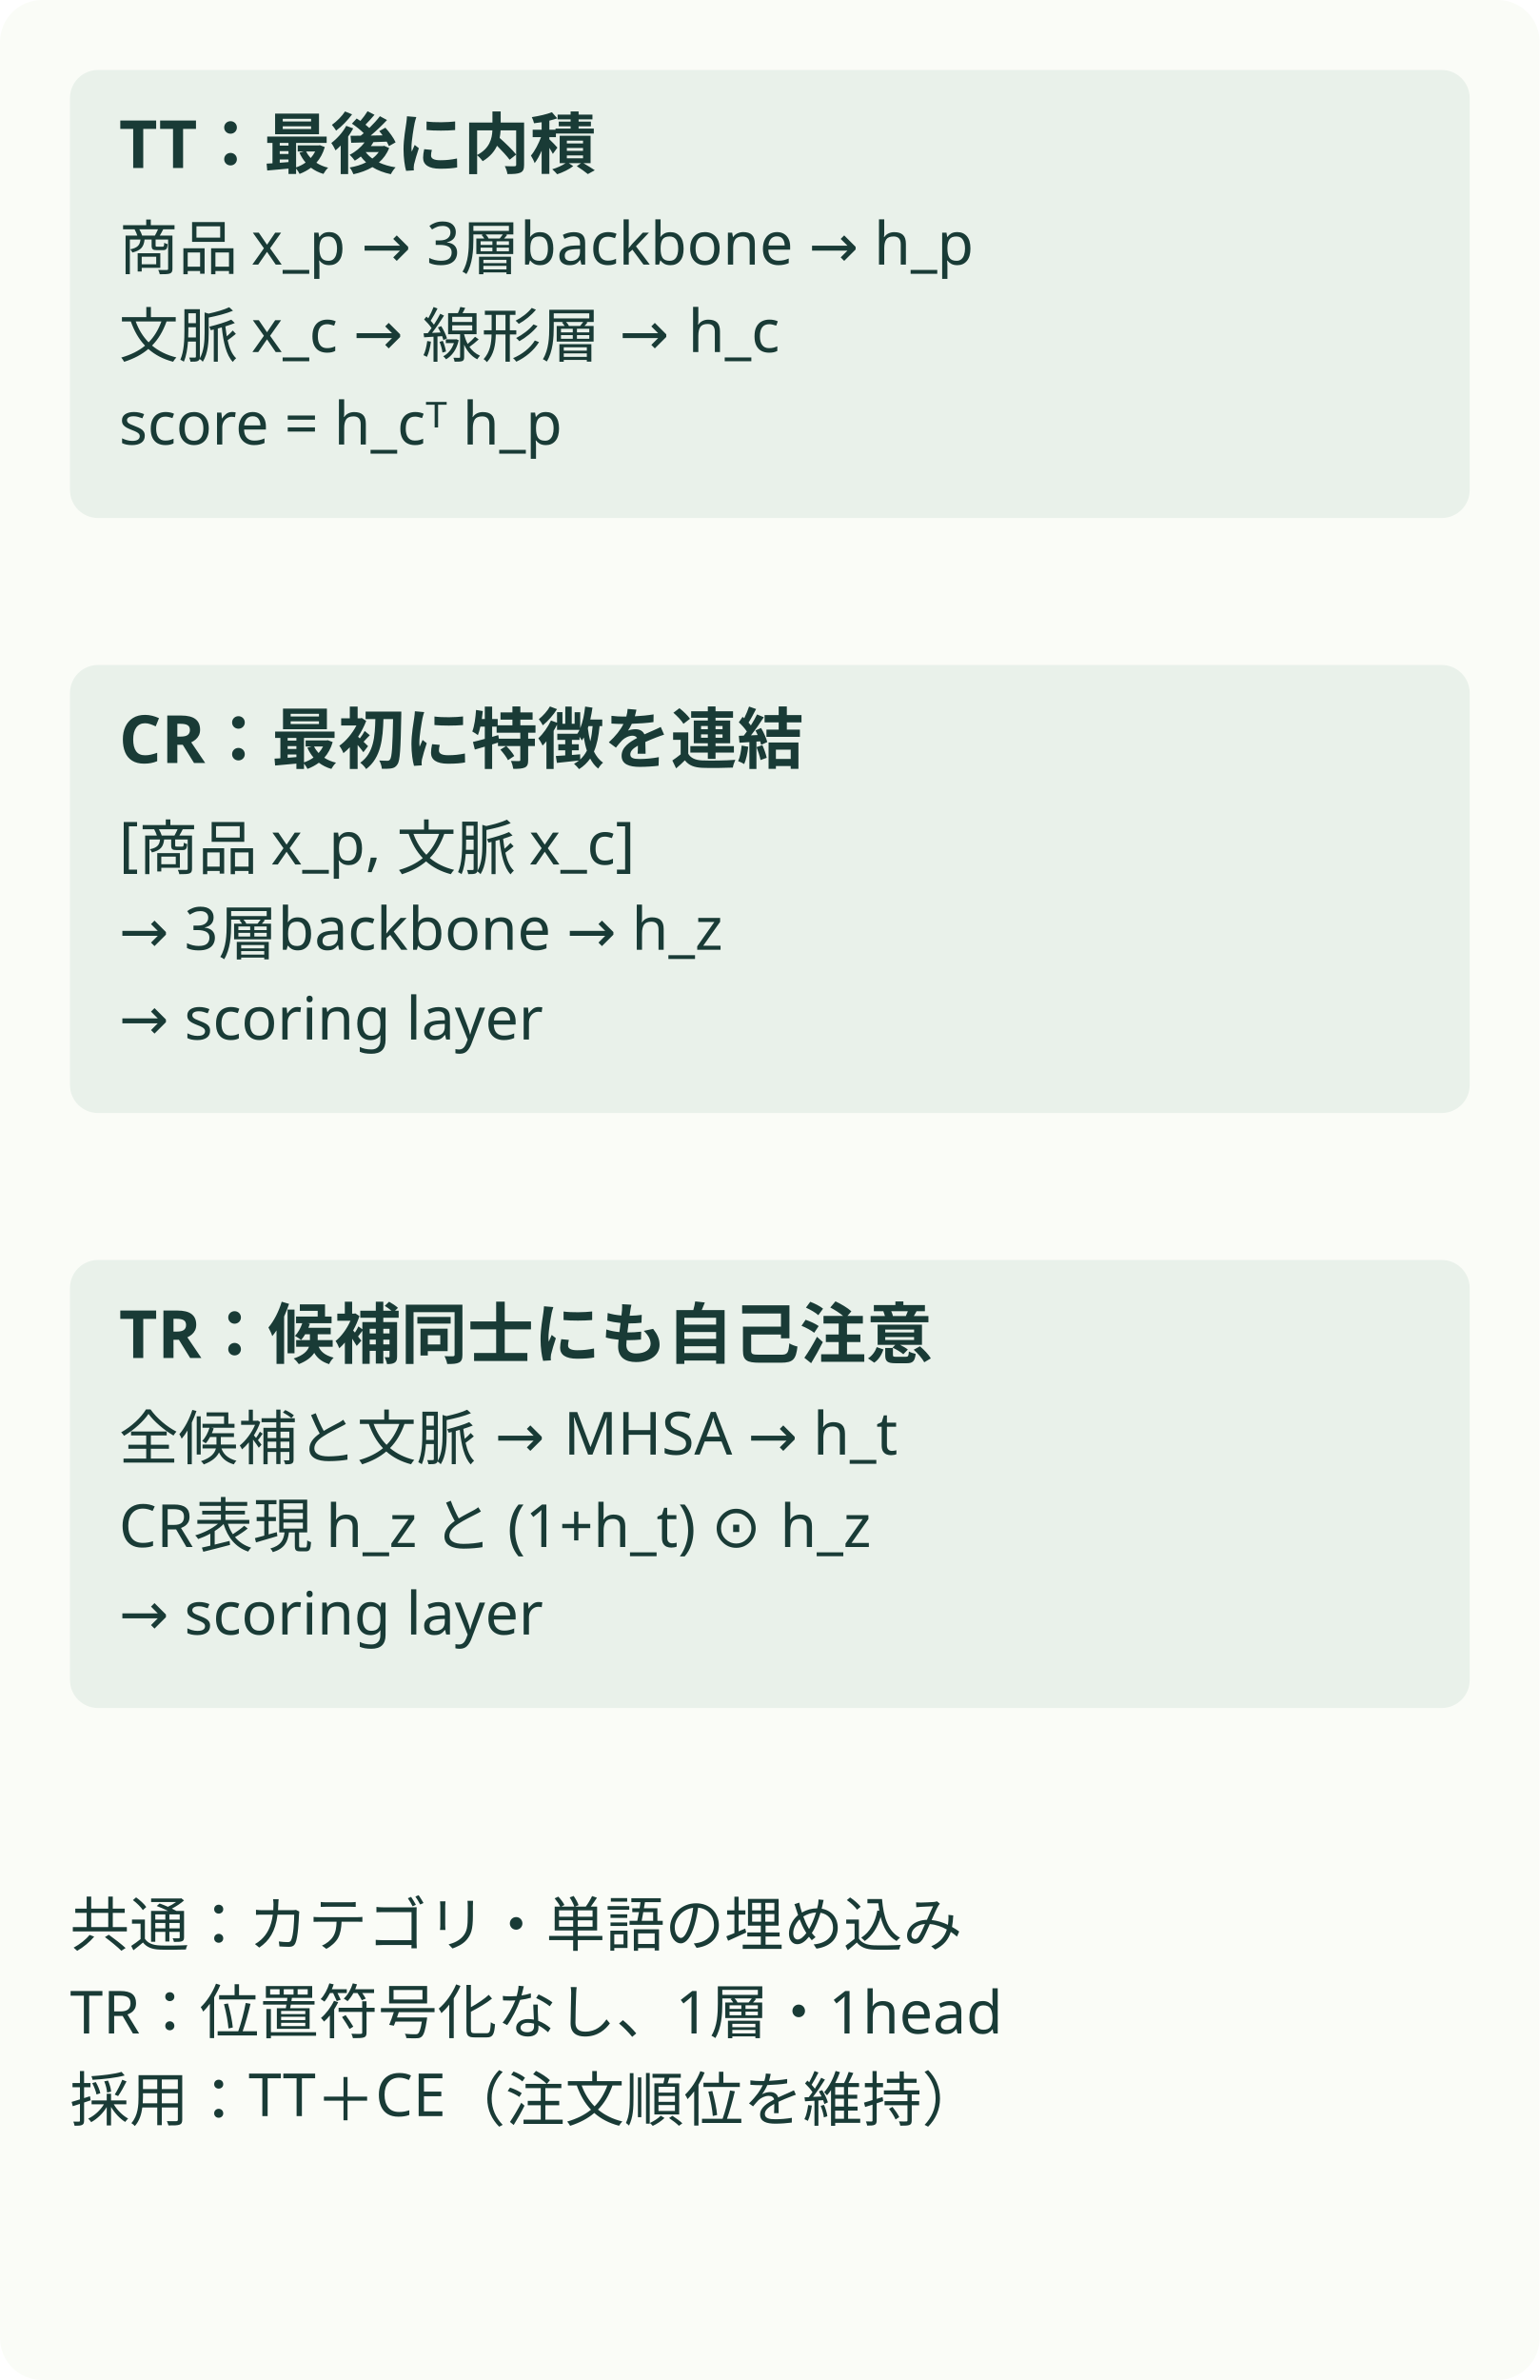
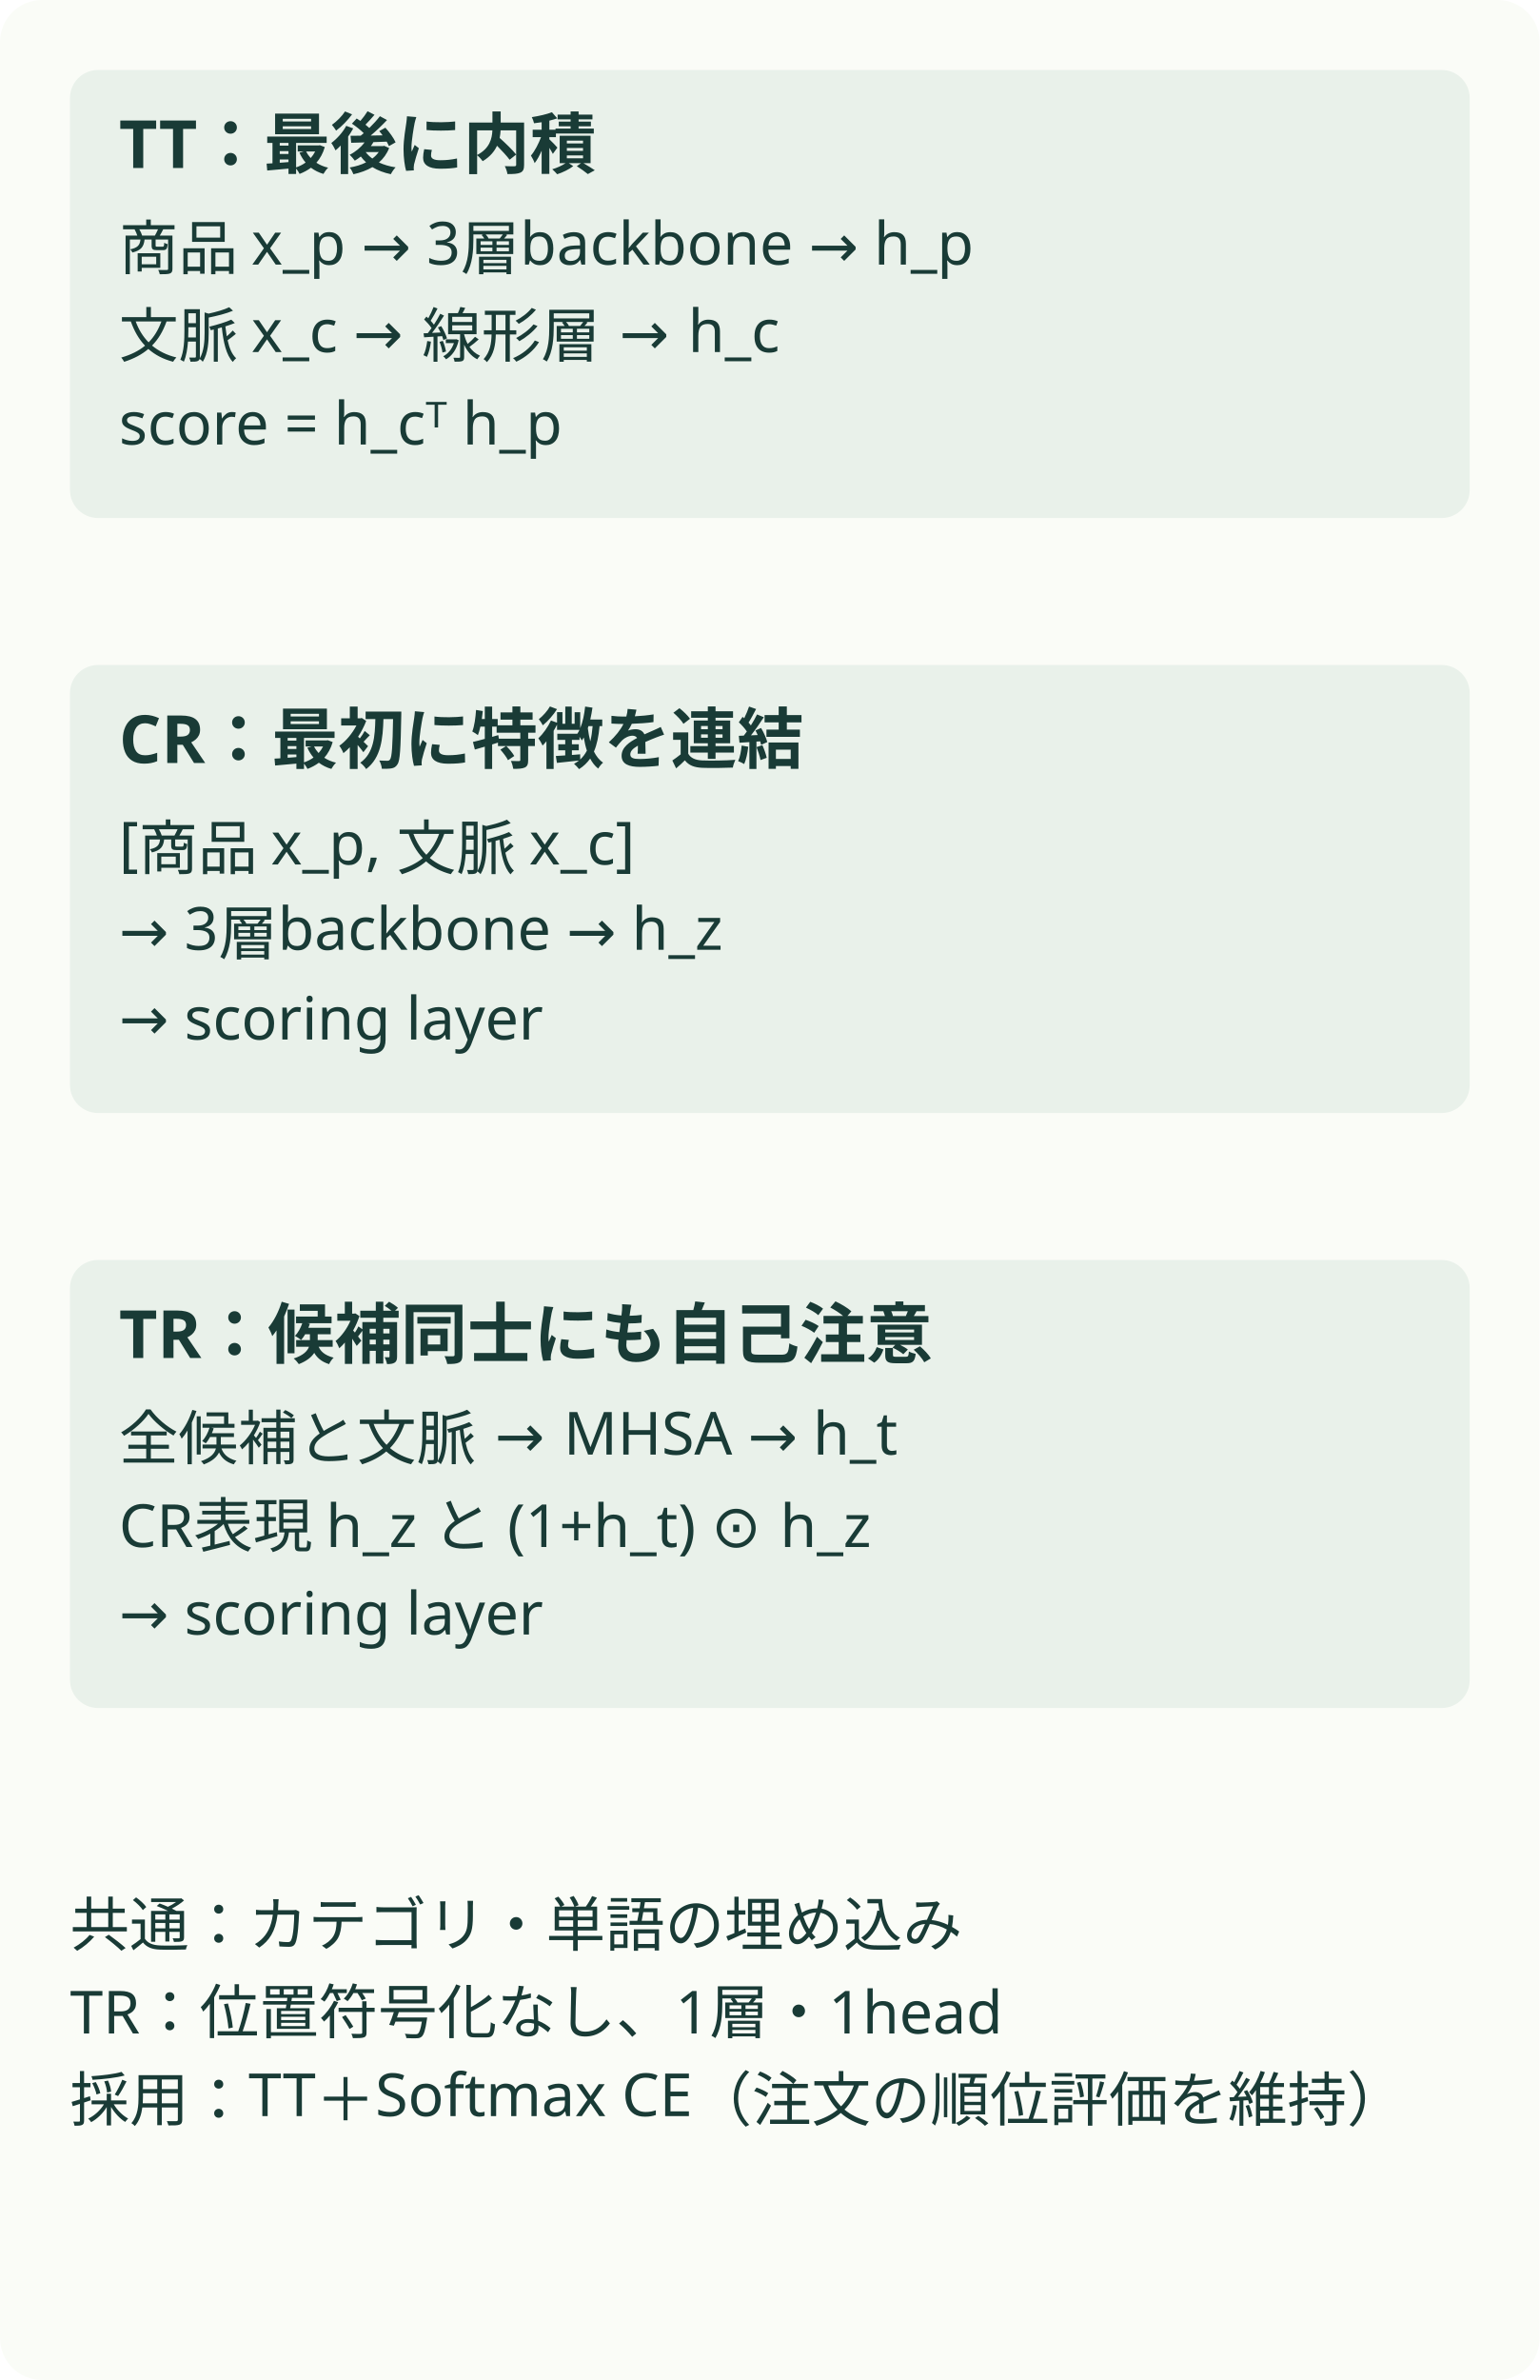
<svg xmlns="http://www.w3.org/2000/svg" viewBox="0 0 440 680" role="img" aria-labelledby="title desc">
  <defs>
    <marker id="arrow" markerWidth="8" markerHeight="8" refX="6" refY="3" orient="auto">
      <path d="M0,0 L6,3 L0,6" fill="#217661" />
    </marker>
  </defs>
  <rect width="440" height="680" rx="12" fill="#fafcf7" />
  <rect x="20" y="20" width="400" height="128" rx="8" fill="#e9f1ea" stroke="none" />
  <text x="34" y="48" font-family="sans-serif" font-size="19" font-weight="bold" fill="#193b36">TT：最後に内積</text>
  <text x="34" y="77" font-family="sans-serif" font-size="17" font-weight="normal" fill="#193b36">商品 x_p → 3層backbone → h_p</text>
  <text x="34" y="102" font-family="sans-serif" font-size="17" font-weight="normal" fill="#193b36">文脈 x_c → 線形層 → h_c</text>
  <text x="34" y="127" font-family="sans-serif" font-size="17" font-weight="normal" fill="#193b36">score = h_cᵀ h_p</text>
  <rect x="20" y="190" width="400" height="128" rx="8" fill="#e9f1ea" stroke="none" />
  <text x="34" y="218" font-family="sans-serif" font-size="19" font-weight="bold" fill="#193b36">CR：最初に特徴を連結</text>
  <text x="34" y="247" font-family="sans-serif" font-size="17" font-weight="normal" fill="#193b36">[商品 x_p, 文脈 x_c]</text>
  <text x="34" y="272" font-family="sans-serif" font-size="17" font-weight="normal" fill="#193b36">→ 3層backbone → h_z</text>
  <text x="34" y="297" font-family="sans-serif" font-size="17" font-weight="normal" fill="#193b36">→ scoring layer</text>
  <rect x="20" y="360" width="400" height="128" rx="8" fill="#e9f1ea" stroke="none" />
  <text x="34" y="388" font-family="sans-serif" font-size="19" font-weight="bold" fill="#193b36">TR：候補同士にも自己注意</text>
  <text x="34" y="417" font-family="sans-serif" font-size="17" font-weight="normal" fill="#193b36">全候補と文脈 → MHSA → h_t</text>
  <text x="34" y="442" font-family="sans-serif" font-size="17" font-weight="normal" fill="#193b36">CR表現 h_z と (1+h_t) ⊙ h_z</text>
  <text x="34" y="467" font-family="sans-serif" font-size="17" font-weight="normal" fill="#193b36">→ scoring layer</text>
  <text x="20" y="556" font-family="sans-serif" font-size="17" font-weight="normal" fill="#193b36">共通：カテゴリ・単語の埋め込み</text>
  <text x="20" y="581" font-family="sans-serif" font-size="17" font-weight="normal" fill="#193b36">TR：位置符号化なし、1層・1head</text>
-   <text x="20" y="606" font-family="sans-serif" font-size="17" font-weight="normal" fill="#193b36">採用：TT＋CE（注文順位を維持）</text>
+   <text x="20" y="606" font-family="sans-serif" font-size="17" font-weight="normal" fill="#193b36">採用：TT＋Softmax CE（注文の順位評価を維持）</text>
</svg>
